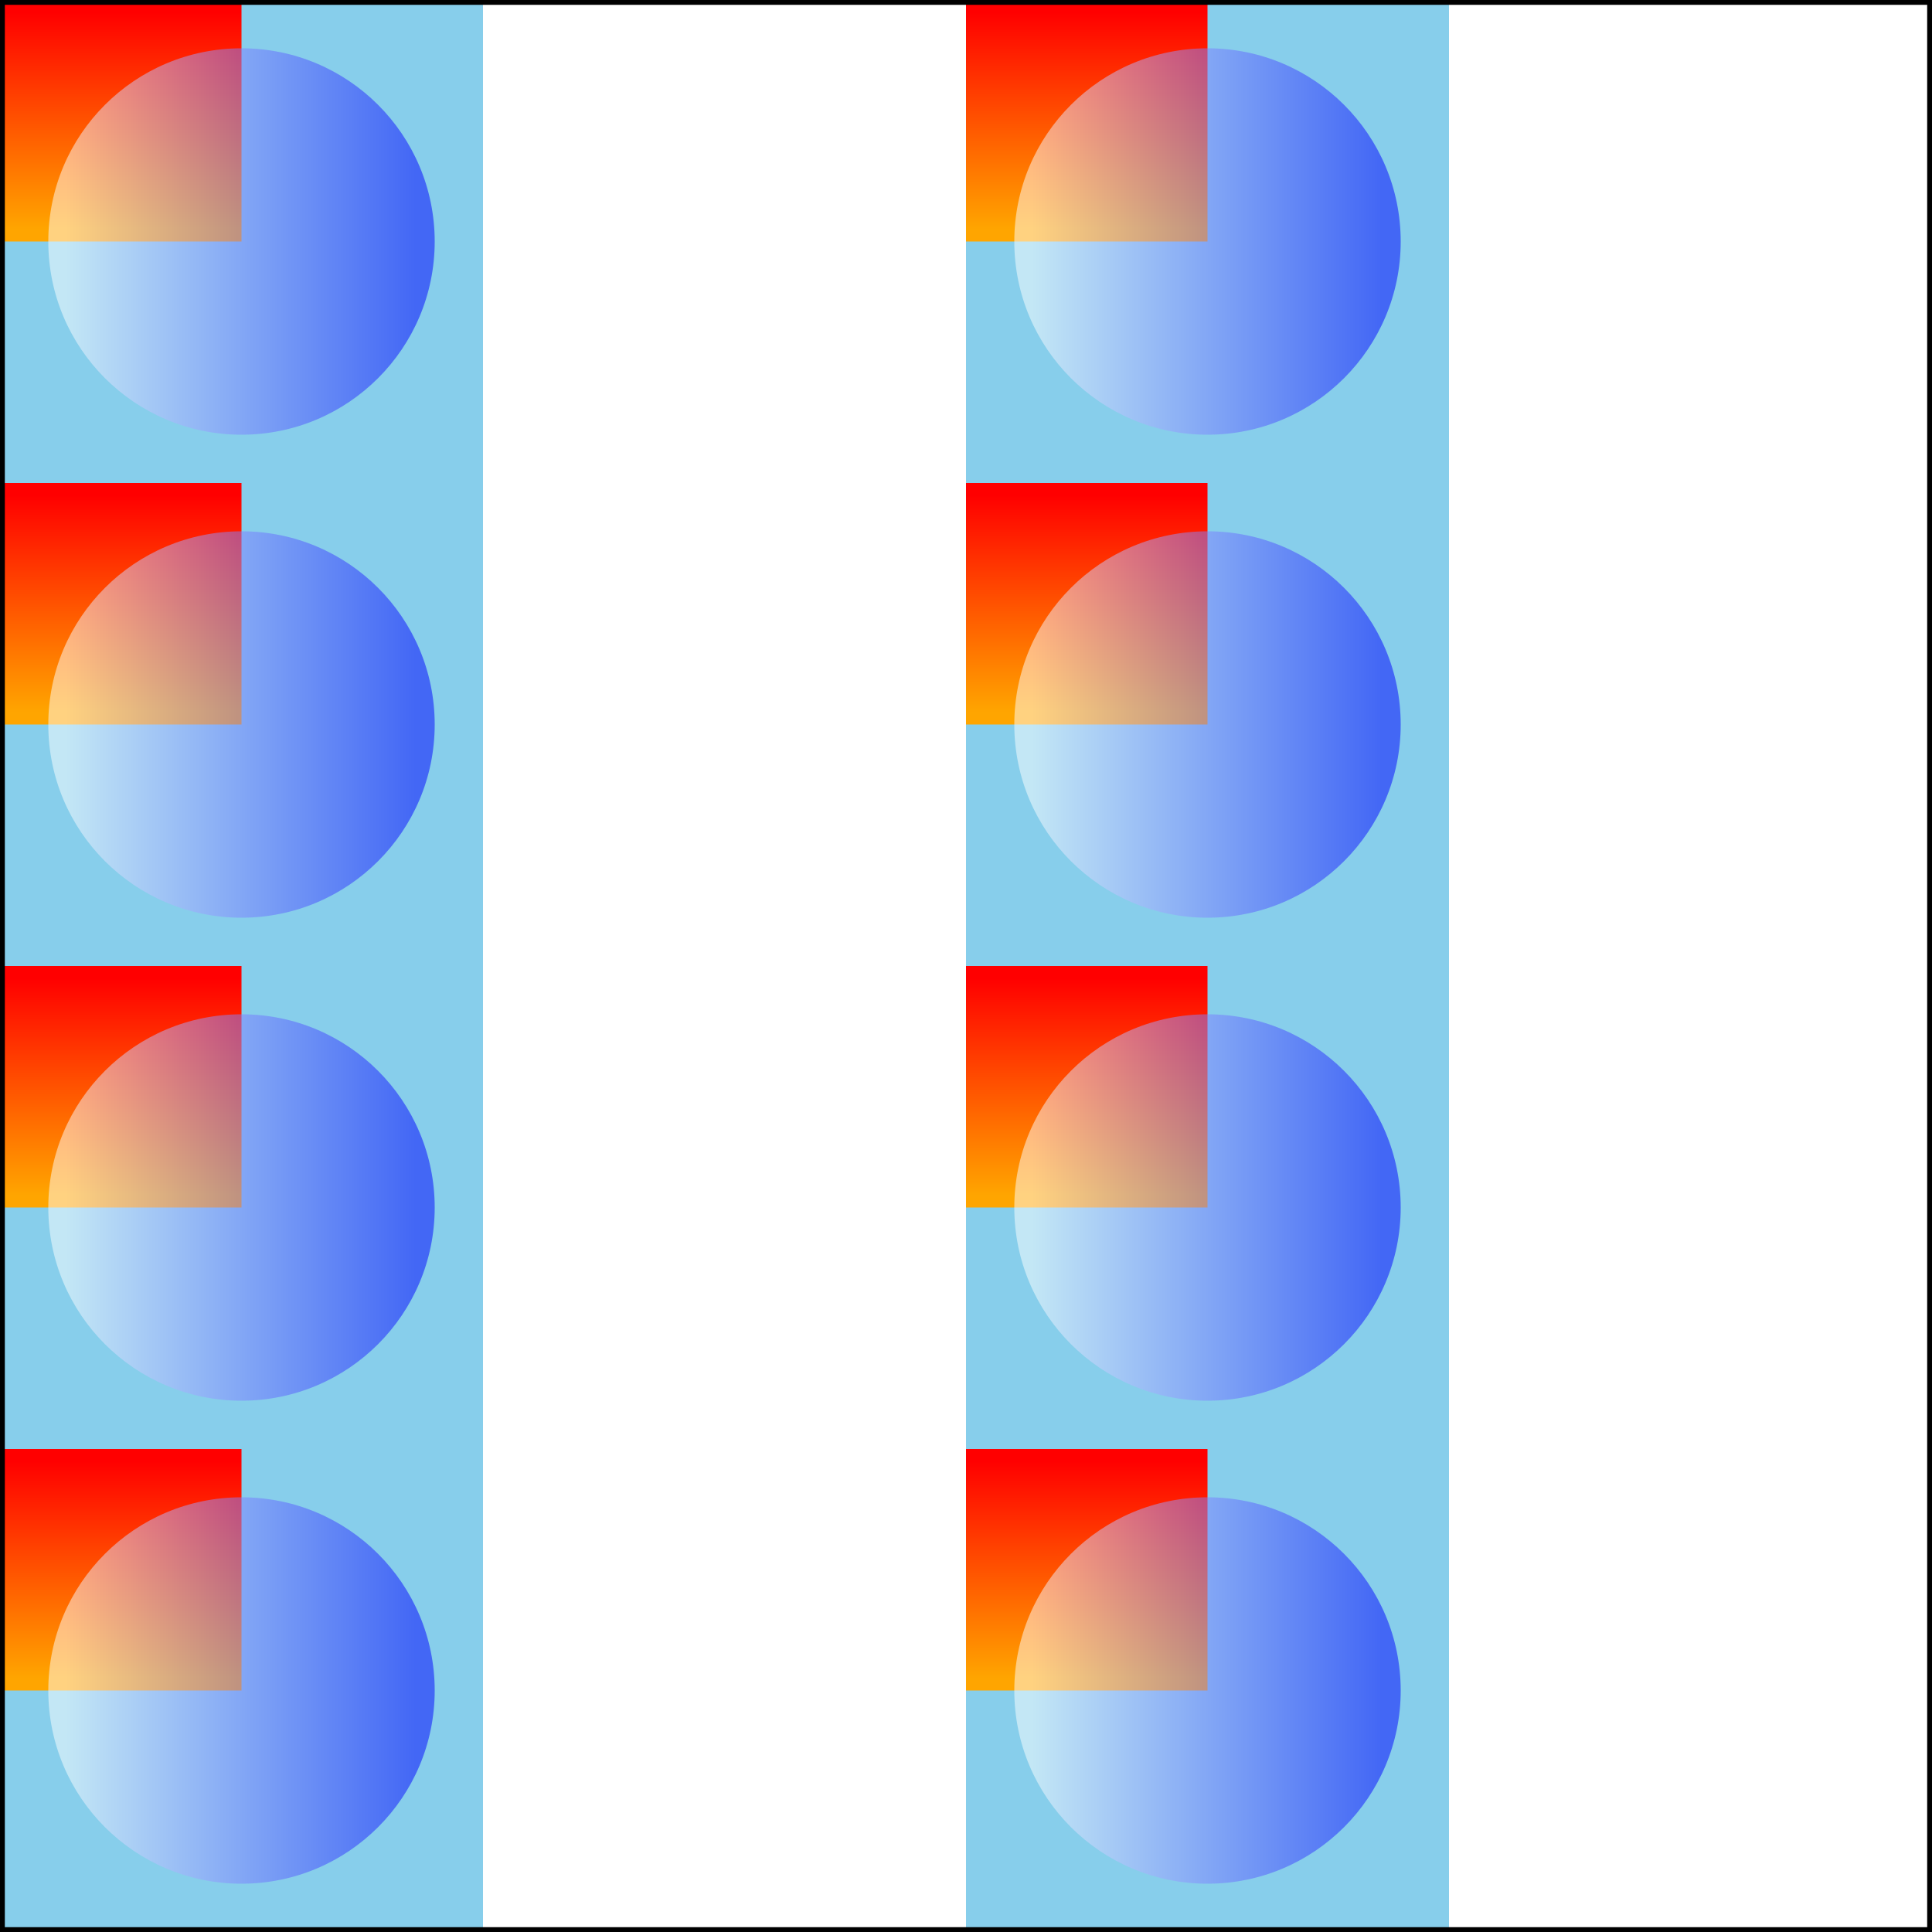
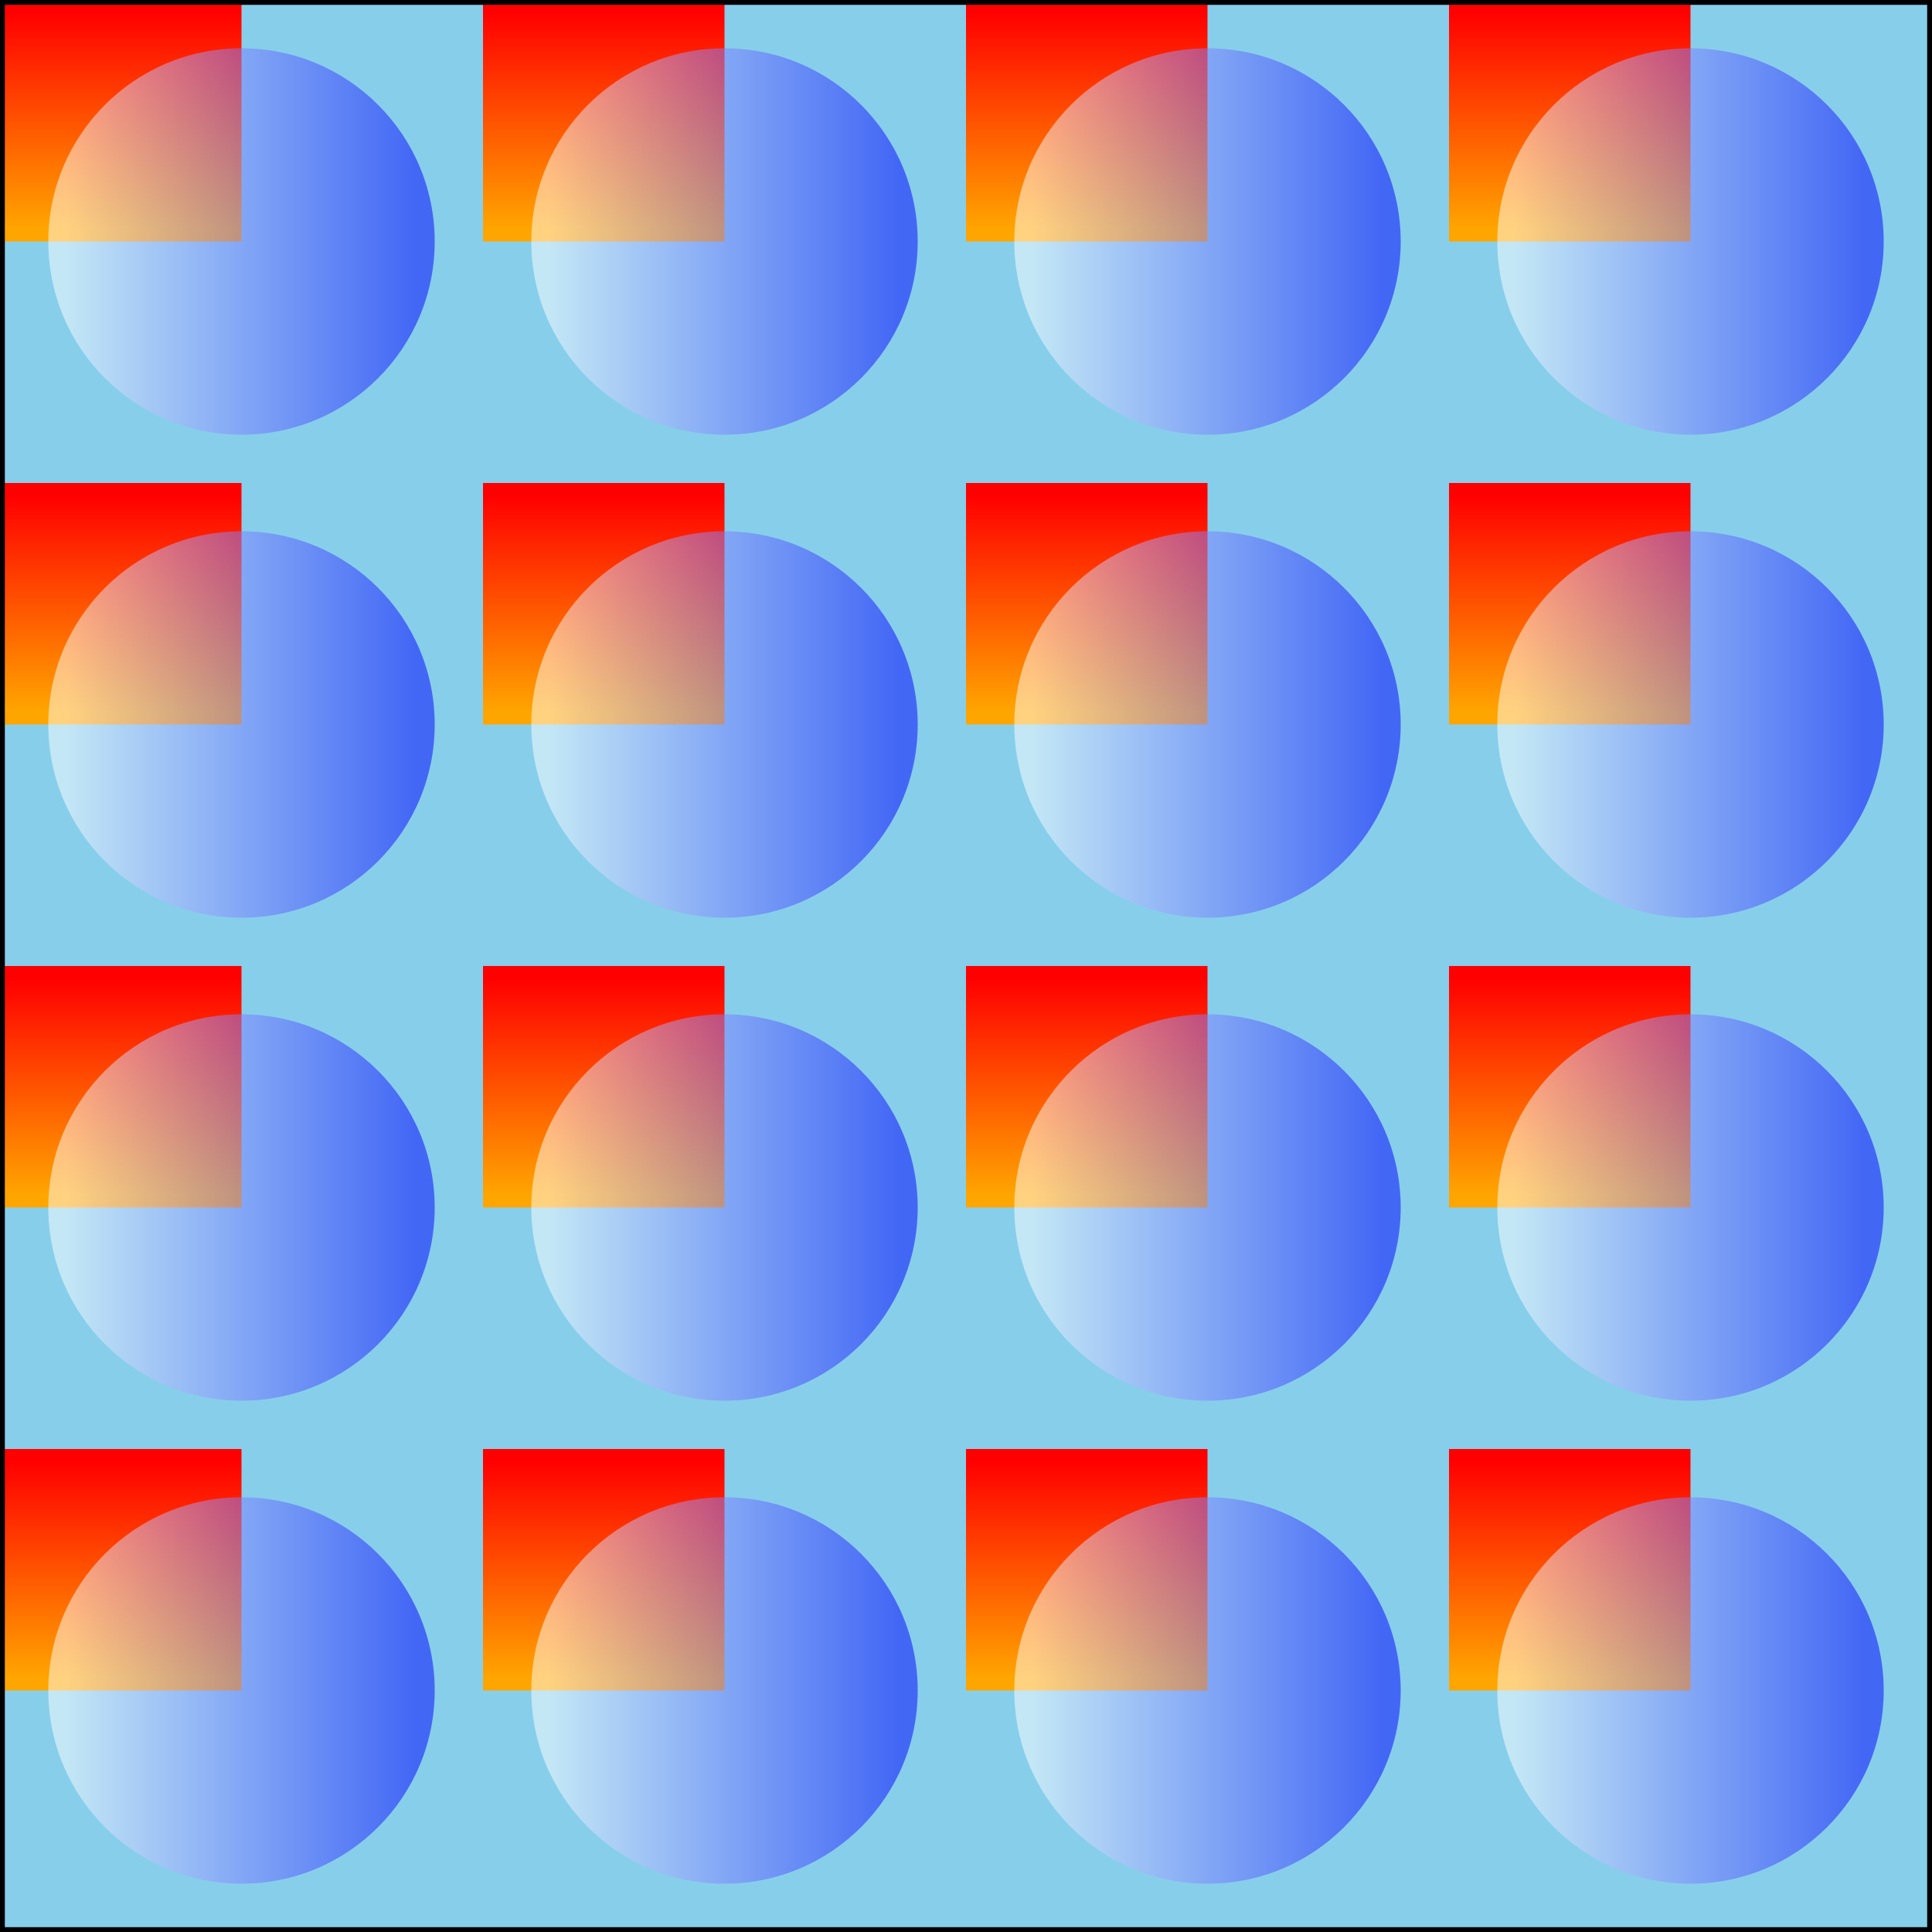
<svg xmlns="http://www.w3.org/2000/svg" width="200" height="200">
  <defs>
    <linearGradient id="Gradient1">
      <stop offset="5%" stop-color="white" />
      <stop offset="95%" stop-color="blue" />
    </linearGradient>
    <linearGradient id="Gradient2" x1="0" x2="0" y1="0" y2="1">
      <stop offset="5%" stop-color="red" />
      <stop offset="95%" stop-color="orange" />
    </linearGradient>
-     <pattern id="Pattern" x="0" y="0" width="100" height="50" patternUnits="userSpaceOnUse">
+     <pattern id="Pattern" x="0" y="0" width="50" height="50" patternUnits="userSpaceOnUse">
      <rect x="0" y="0" width="50" height="50" fill="skyblue" />
      <rect x="0" y="0" width="25" height="25" fill="url(#Gradient2)" />
      <circle cx="25" cy="25" r="20" fill="url(#Gradient1)" fill-opacity="0.5" />
    </pattern>
  </defs>
-   <rect fill="url(#Pattern)" stroke="black" width="200" height="200" />
+   <rect fill="url(#Pattern)" stroke="black" width="200" height="200" id="w3rect" />
</svg>
